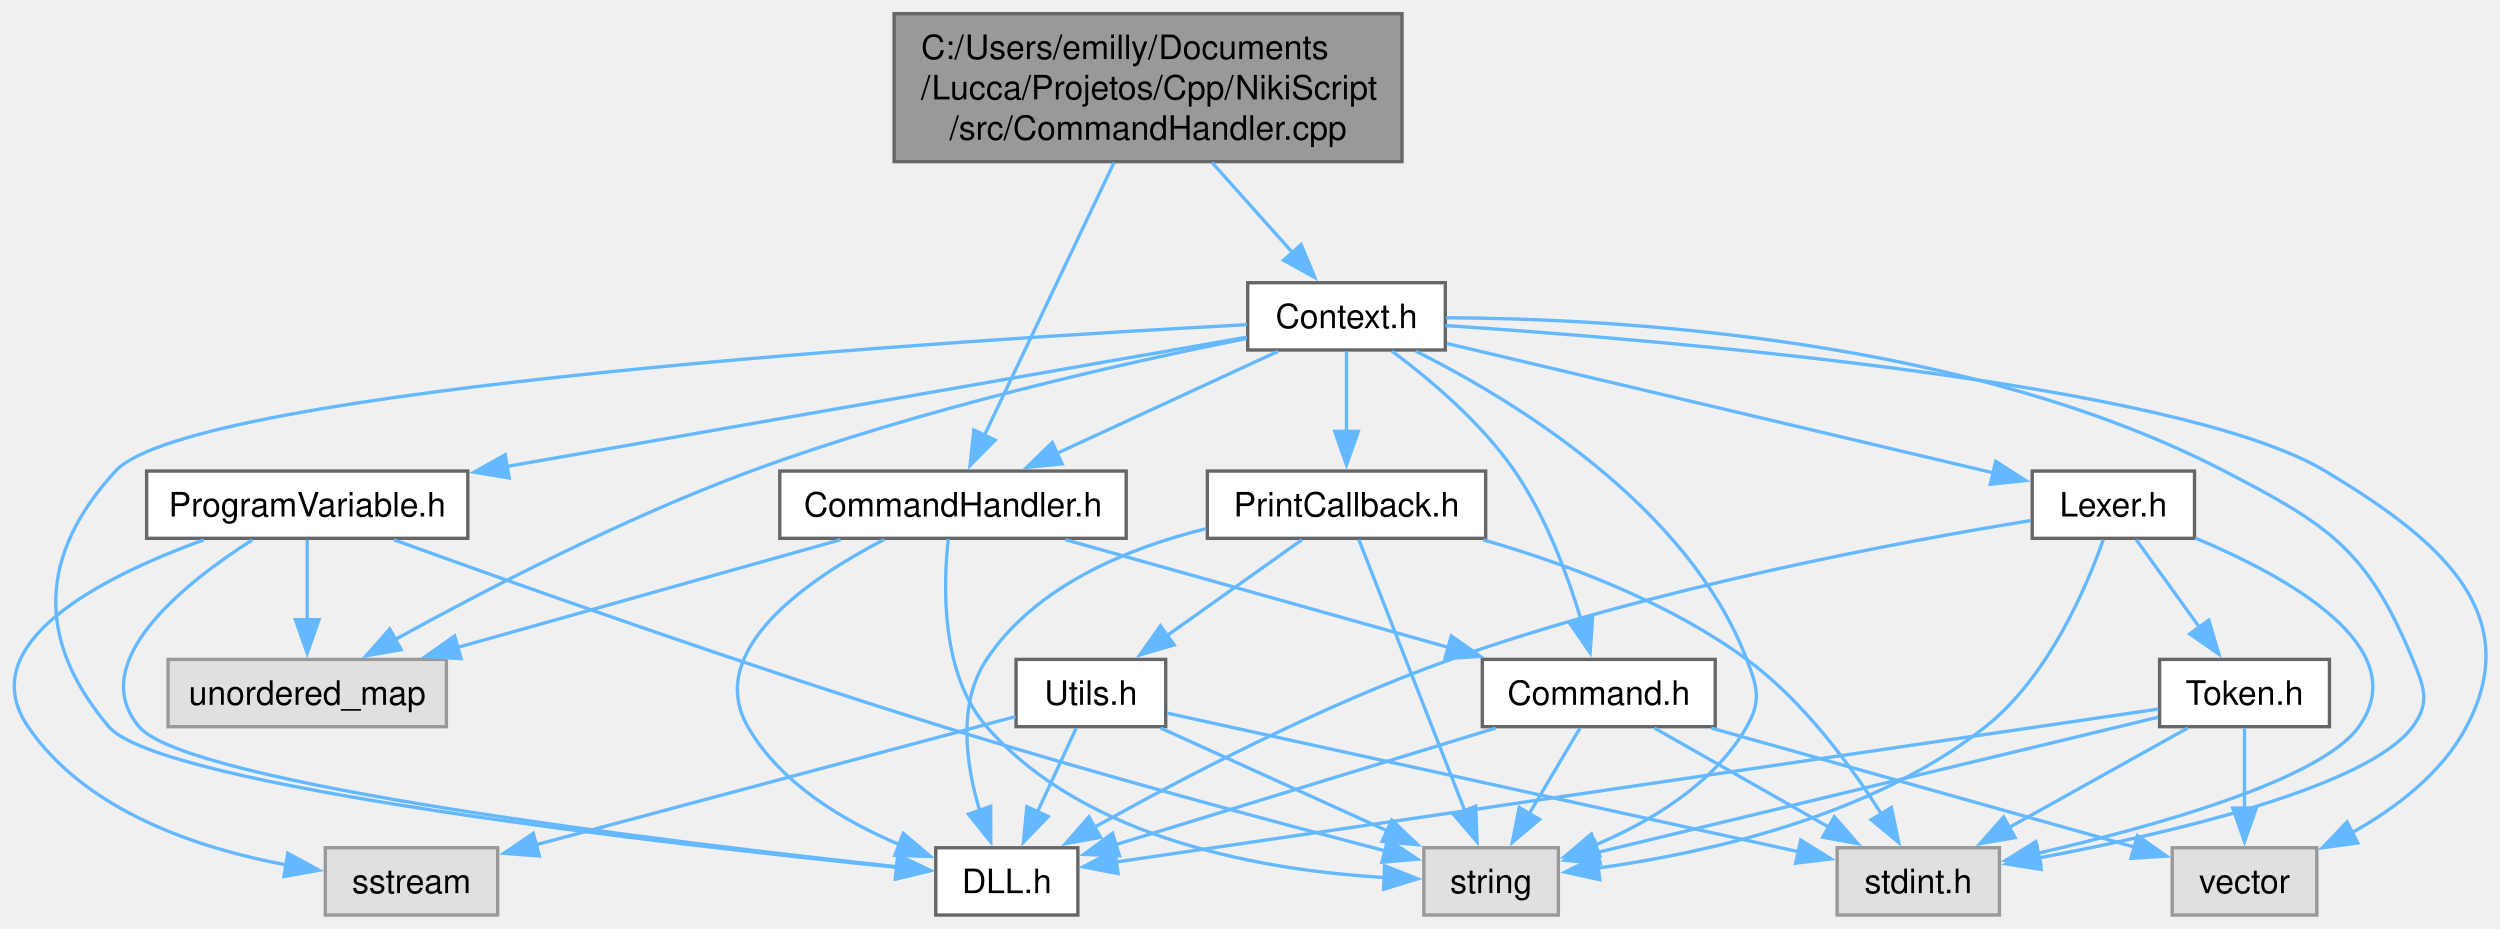
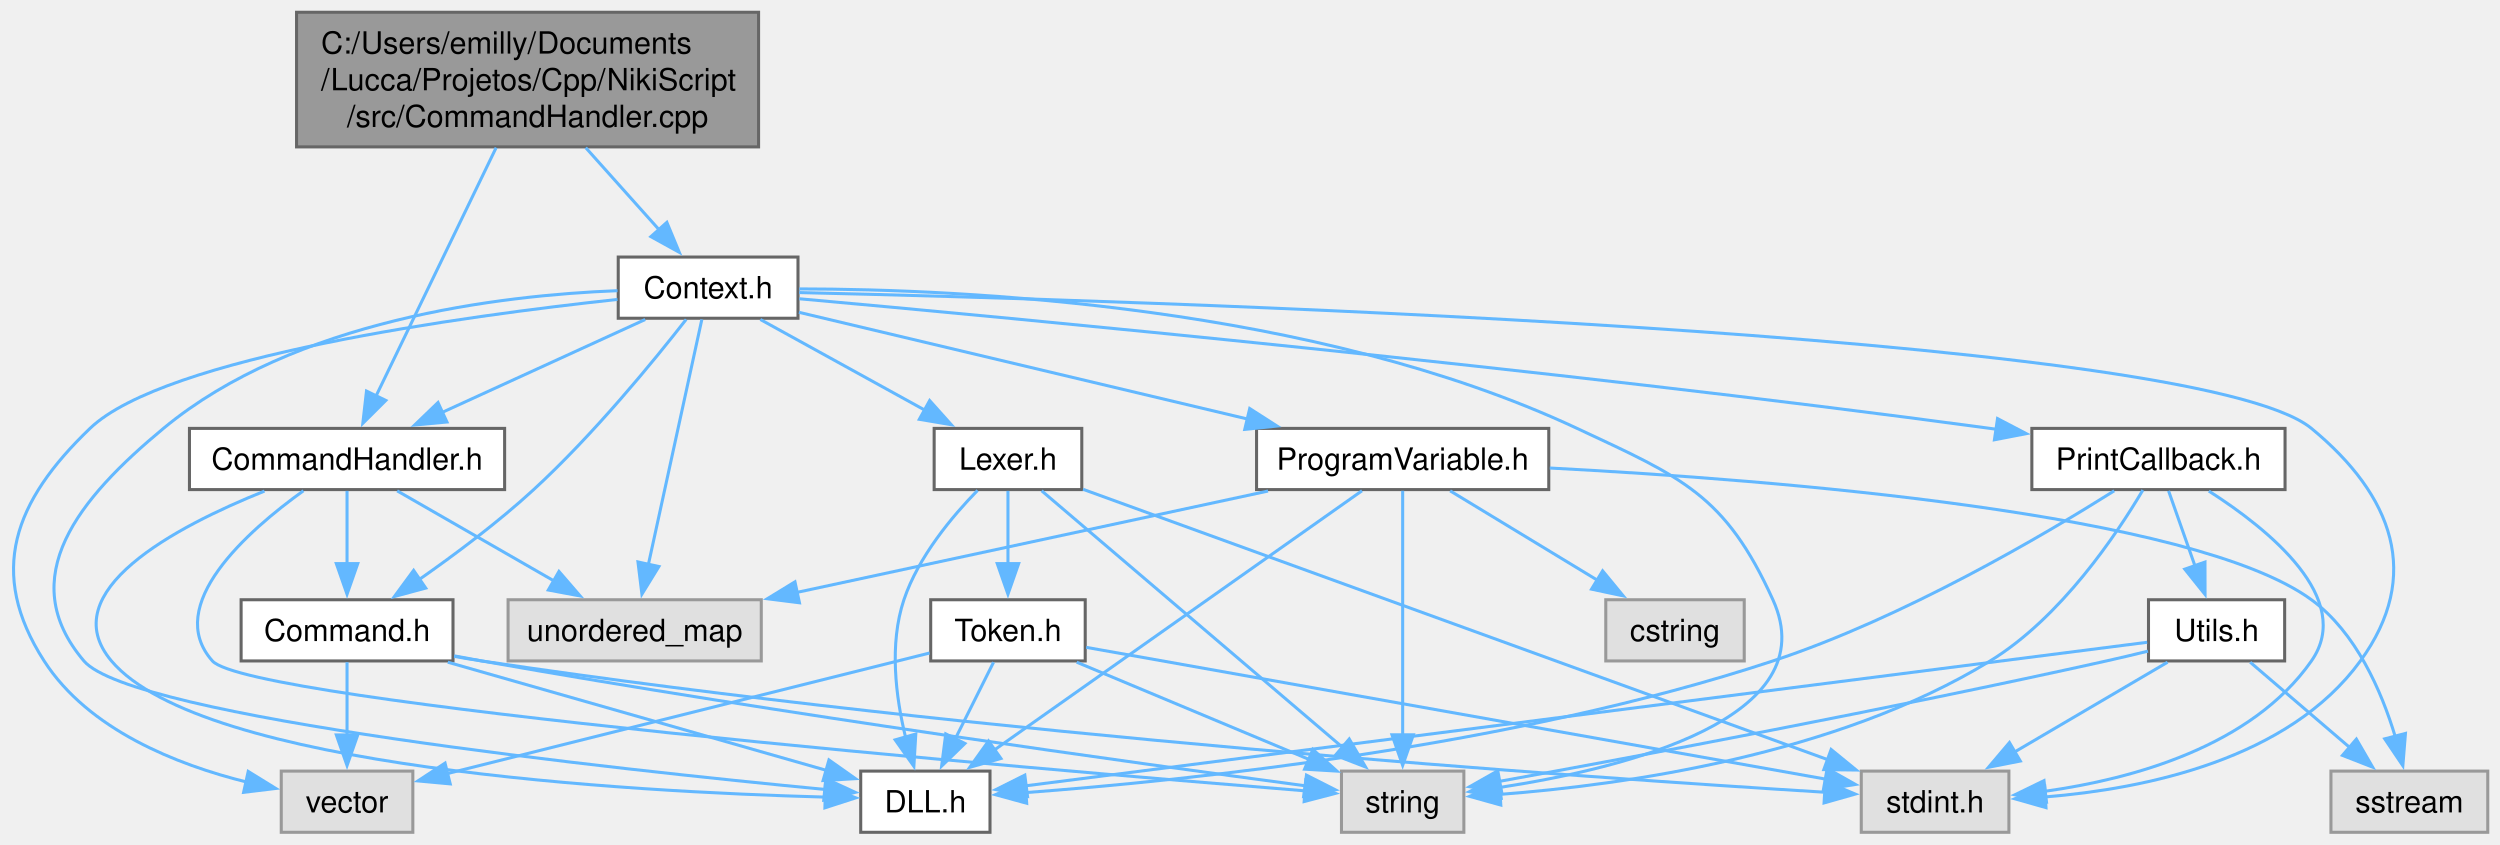
- <svg xmlns="http://www.w3.org/2000/svg" xmlns:xlink="http://www.w3.org/1999/xlink" width="743pt" height="276pt" viewBox="0.00 0.00 743.30 276.00">
+ <svg xmlns="http://www.w3.org/2000/svg" xmlns:xlink="http://www.w3.org/1999/xlink" width="817pt" height="276pt" viewBox="0.00 0.00 817.05 276.00">
  <g id="graph0" class="graph" transform="scale(1 1) rotate(0) translate(4 272)">
    <g id="Node000001" class="node">
      <g id="a_Node000001">
        <a xlink:title=" ">
-           <polygon fill="#999999" stroke="#666666" points="412.84,-268 261.84,-268 261.84,-224 412.84,-224 412.84,-268" />
-           <text text-anchor="start" x="269.84" y="-254.5" font-family="Helvetica,sans-Serif" font-size="10.00">C:/Users/emilly/Documents</text>
-           <text text-anchor="start" x="269.84" y="-242.5" font-family="Helvetica,sans-Serif" font-size="10.00">/Lucca/Projetos/Cpp/NikiScript</text>
-           <text text-anchor="middle" x="337.34" y="-230.5" font-family="Helvetica,sans-Serif" font-size="10.00">/src/CommandHandler.cpp</text>
+           <polygon fill="#999999" stroke="#666666" points="243.92,-268 92.92,-268 92.92,-224 243.92,-224 243.92,-268" />
+           <text text-anchor="start" x="100.92" y="-254.5" font-family="Helvetica,sans-Serif" font-size="10.00">C:/Users/emilly/Documents</text>
+           <text text-anchor="start" x="100.92" y="-242.5" font-family="Helvetica,sans-Serif" font-size="10.00">/Lucca/Projetos/Cpp/NikiScript</text>
+           <text text-anchor="middle" x="168.42" y="-230.5" font-family="Helvetica,sans-Serif" font-size="10.00">/src/CommandHandler.cpp</text>
        </a>
      </g>
    </g>
    <g id="Node000002" class="node">
      <g id="a_Node000002">
        <a xlink:href="_command_handler_8h.html" target="_top" xlink:title=" ">
-           <polygon fill="white" stroke="#666666" points="330.84,-132 227.84,-132 227.84,-112 330.84,-112 330.84,-132" />
-           <text text-anchor="middle" x="279.34" y="-118.5" font-family="Helvetica,sans-Serif" font-size="10.00">CommandHandler.h</text>
+           <polygon fill="white" stroke="#666666" points="160.92,-132 57.92,-132 57.92,-112 160.92,-112 160.92,-132" />
+           <text text-anchor="middle" x="109.42" y="-118.5" font-family="Helvetica,sans-Serif" font-size="10.00">CommandHandler.h</text>
        </a>
      </g>
    </g>
    <g id="edge1_Node000001_Node000002" class="edge">
      <g id="a_edge1_Node000001_Node000002">
        <a xlink:title=" ">
-           <path fill="none" stroke="#63b8ff" d="M327.24,-223.75C316.35,-200.84 299.17,-164.69 288.61,-142.49" />
-           <polygon fill="#63b8ff" stroke="#63b8ff" points="291.87,-141.2 284.42,-133.67 285.55,-144.2 291.87,-141.2" />
+           <path fill="none" stroke="#63b8ff" d="M158.15,-223.75C147.07,-200.84 129.59,-164.69 118.85,-142.49" />
+           <polygon fill="#63b8ff" stroke="#63b8ff" points="122.09,-141.14 114.58,-133.66 115.78,-144.19 122.09,-141.14" />
        </a>
      </g>
    </g>
    <g id="Node000009" class="node">
      <g id="a_Node000009">
        <a xlink:href="_context_8h.html" target="_top" xlink:title=" ">
-           <polygon fill="white" stroke="#666666" points="425.72,-188 366.97,-188 366.97,-168 425.72,-168 425.72,-188" />
-           <text text-anchor="middle" x="396.34" y="-174.5" font-family="Helvetica,sans-Serif" font-size="10.00">Context.h</text>
+           <polygon fill="white" stroke="#666666" points="256.8,-188 198.05,-188 198.05,-168 256.8,-168 256.8,-188" />
+           <text text-anchor="middle" x="227.42" y="-174.5" font-family="Helvetica,sans-Serif" font-size="10.00">Context.h</text>
        </a>
      </g>
    </g>
    <g id="edge10_Node000001_Node000009" class="edge">
      <g id="a_edge10_Node000001_Node000009">
        <a xlink:title=" ">
-           <path fill="none" stroke="#63b8ff" d="M356.34,-223.75C364.07,-215.1 372.91,-205.21 380.32,-196.93" />
-           <polygon fill="#63b8ff" stroke="#63b8ff" points="382.86,-199.34 386.92,-189.55 377.64,-194.67 382.86,-199.34" />
+           <path fill="none" stroke="#63b8ff" d="M187.42,-223.75C195.15,-215.1 203.99,-205.21 211.4,-196.93" />
+           <polygon fill="#63b8ff" stroke="#63b8ff" points="213.94,-199.34 218,-189.55 208.72,-194.67 213.94,-199.34" />
        </a>
      </g>
    </g>
    <g id="Node000003" class="node">
      <g id="a_Node000003">
        <a xlink:title=" ">
-           <polygon fill="#e0e0e0" stroke="#999999" points="128.72,-76 45.97,-76 45.97,-56 128.72,-56 128.72,-76" />
-           <text text-anchor="middle" x="87.34" y="-62.5" font-family="Helvetica,sans-Serif" font-size="10.00">unordered_map</text>
+           <polygon fill="#e0e0e0" stroke="#999999" points="244.8,-76 162.05,-76 162.05,-56 244.8,-56 244.8,-76" />
+           <text text-anchor="middle" x="203.42" y="-62.5" font-family="Helvetica,sans-Serif" font-size="10.00">unordered_map</text>
        </a>
      </g>
    </g>
    <g id="edge2_Node000002_Node000003" class="edge">
      <g id="a_edge2_Node000002_Node000003">
        <a xlink:title=" ">
-           <path fill="none" stroke="#63b8ff" d="M245.9,-111.59C214.3,-102.71 166.67,-89.31 131.86,-79.52" />
-           <polygon fill="#63b8ff" stroke="#63b8ff" points="133.08,-76.23 122.51,-76.89 131.18,-82.97 133.08,-76.23" />
+           <path fill="none" stroke="#63b8ff" d="M125.8,-111.59C140,-103.44 160.81,-91.48 177.31,-82" />
+           <polygon fill="#63b8ff" stroke="#63b8ff" points="178.68,-85.25 185.61,-77.23 175.2,-79.18 178.68,-85.25" />
        </a>
      </g>
    </g>
    <g id="Node000004" class="node">
      <g id="a_Node000004">
        <a xlink:title=" ">
-           <polygon fill="#e0e0e0" stroke="#999999" points="459.34,-20 419.34,-20 419.34,0 459.34,0 459.34,-20" />
-           <text text-anchor="middle" x="439.34" y="-6.5" font-family="Helvetica,sans-Serif" font-size="10.00">string</text>
+           <polygon fill="#e0e0e0" stroke="#999999" points="474.42,-20 434.42,-20 434.42,0 474.42,0 474.42,-20" />
+           <text text-anchor="middle" x="454.42" y="-6.5" font-family="Helvetica,sans-Serif" font-size="10.00">string</text>
        </a>
      </g>
    </g>
    <g id="edge3_Node000002_Node000004" class="edge">
      <g id="a_edge3_Node000002_Node000004">
        <a xlink:title=" ">
-           <path fill="none" stroke="#63b8ff" d="M277.95,-111.78C276.4,-97.92 275.7,-71.68 289.34,-56 318.96,-21.96 373.2,-13.14 407.71,-11.15" />
-           <polygon fill="#63b8ff" stroke="#63b8ff" points="407.65,-14.66 417.5,-10.76 407.37,-7.66 407.65,-14.66" />
+           <path fill="none" stroke="#63b8ff" d="M95.17,-111.62C76.86,-98.46 49.29,-74.11 65.42,-56 77.3,-42.67 331.68,-20.91 422.53,-13.54" />
+           <polygon fill="#63b8ff" stroke="#63b8ff" points="422.79,-17.03 432.47,-12.73 422.22,-10.05 422.79,-17.03" />
        </a>
      </g>
    </g>
    <g id="Node000005" class="node">
      <g id="a_Node000005">
        <a xlink:href="_command_8h.html" target="_top" xlink:title=" ">
-           <polygon fill="white" stroke="#666666" points="505.97,-76 436.72,-76 436.72,-56 505.97,-56 505.97,-76" />
-           <text text-anchor="middle" x="471.34" y="-62.5" font-family="Helvetica,sans-Serif" font-size="10.00">Command.h</text>
+           <polygon fill="white" stroke="#666666" points="144.05,-76 74.8,-76 74.8,-56 144.05,-56 144.05,-76" />
+           <text text-anchor="middle" x="109.42" y="-62.5" font-family="Helvetica,sans-Serif" font-size="10.00">Command.h</text>
        </a>
      </g>
    </g>
    <g id="edge4_Node000002_Node000005" class="edge">
      <g id="a_edge4_Node000002_Node000005">
        <a xlink:title=" ">
-           <path fill="none" stroke="#63b8ff" d="M312.79,-111.59C344.39,-102.71 392.02,-89.31 426.83,-79.52" />
-           <polygon fill="#63b8ff" stroke="#63b8ff" points="427.5,-82.97 436.18,-76.89 425.61,-76.23 427.5,-82.97" />
+           <path fill="none" stroke="#63b8ff" d="M109.42,-111.59C109.42,-105.01 109.42,-95.96 109.42,-87.73" />
+           <polygon fill="#63b8ff" stroke="#63b8ff" points="112.92,-87.81 109.42,-77.81 105.92,-87.81 112.92,-87.81" />
        </a>
      </g>
    </g>
    <g id="Node000008" class="node">
      <g id="a_Node000008">
        <a xlink:href="_d_l_l_8h.html" target="_top" xlink:title=" ">
-           <polygon fill="white" stroke="#666666" points="316.47,-20 274.22,-20 274.22,0 316.47,0 316.47,-20" />
-           <text text-anchor="middle" x="295.34" y="-6.5" font-family="Helvetica,sans-Serif" font-size="10.00">DLL.h</text>
+           <polygon fill="white" stroke="#666666" points="319.55,-20 277.3,-20 277.3,0 319.55,0 319.55,-20" />
+           <text text-anchor="middle" x="298.42" y="-6.5" font-family="Helvetica,sans-Serif" font-size="10.00">DLL.h</text>
        </a>
      </g>
    </g>
    <g id="edge9_Node000002_Node000008" class="edge">
      <g id="a_edge9_Node000002_Node000008">
        <a xlink:title=" ">
-           <path fill="none" stroke="#63b8ff" d="M258.88,-111.65C236.45,-99.99 205.25,-78.82 218.34,-56 228.08,-39.03 246.96,-27.86 263.58,-20.88" />
-           <polygon fill="#63b8ff" stroke="#63b8ff" points="264.55,-24.26 272.65,-17.43 262.06,-17.72 264.55,-24.26" />
+           <path fill="none" stroke="#63b8ff" d="M82.44,-111.51C53.25,-99.8 13.29,-78.65 32.42,-56 61.96,-21.05 201.39,-13.24 265.74,-11.5" />
+           <polygon fill="#63b8ff" stroke="#63b8ff" points="265.76,-15 275.68,-11.26 265.6,-8 265.76,-15" />
        </a>
      </g>
    </g>
    <g id="edge6_Node000005_Node000004" class="edge">
      <g id="a_edge6_Node000005_Node000004">
        <a xlink:title=" ">
-           <path fill="none" stroke="#63b8ff" d="M465.77,-55.59C461.59,-48.55 455.74,-38.67 450.6,-30" />
-           <polygon fill="#63b8ff" stroke="#63b8ff" points="453.73,-28.42 445.63,-21.6 447.71,-31.99 453.73,-28.42" />
+           <path fill="none" stroke="#63b8ff" d="M144.46,-57.66C147.49,-57.08 150.51,-56.52 153.42,-56 251.14,-38.72 367.47,-22.57 422.52,-15.2" />
+           <polygon fill="#63b8ff" stroke="#63b8ff" points="422.98,-18.67 432.43,-13.88 422.05,-11.73 422.98,-18.67" />
        </a>
      </g>
    </g>
    <g id="Node000006" class="node">
      <g id="a_Node000006">
        <a xlink:title=" ">
-           <polygon fill="#e0e0e0" stroke="#999999" points="684.84,-20 641.84,-20 641.84,0 684.84,0 684.84,-20" />
-           <text text-anchor="middle" x="663.34" y="-6.5" font-family="Helvetica,sans-Serif" font-size="10.00">vector</text>
+           <polygon fill="#e0e0e0" stroke="#999999" points="130.92,-20 87.92,-20 87.92,0 130.92,0 130.92,-20" />
+           <text text-anchor="middle" x="109.42" y="-6.5" font-family="Helvetica,sans-Serif" font-size="10.00">vector</text>
        </a>
      </g>
    </g>
    <g id="edge5_Node000005_Node000006" class="edge">
      <g id="a_edge5_Node000005_Node000006">
        <a xlink:title=" ">
-           <path fill="none" stroke="#63b8ff" d="M504.79,-55.59C540.12,-45.66 595.47,-30.09 630.55,-20.22" />
-           <polygon fill="#63b8ff" stroke="#63b8ff" points="631.48,-23.6 640.15,-17.52 629.58,-16.86 631.48,-23.6" />
+           <path fill="none" stroke="#63b8ff" d="M109.42,-55.59C109.42,-49.01 109.42,-39.96 109.42,-31.73" />
+           <polygon fill="#63b8ff" stroke="#63b8ff" points="112.92,-31.81 109.42,-21.81 105.92,-31.81 112.92,-31.81" />
        </a>
      </g>
    </g>
    <g id="Node000007" class="node">
      <g id="a_Node000007">
        <a xlink:title=" ">
-           <polygon fill="#e0e0e0" stroke="#999999" points="590.47,-20 542.22,-20 542.22,0 590.47,0 590.47,-20" />
-           <text text-anchor="middle" x="566.34" y="-6.5" font-family="Helvetica,sans-Serif" font-size="10.00">stdint.h</text>
+           <polygon fill="#e0e0e0" stroke="#999999" points="652.55,-20 604.3,-20 604.3,0 652.55,0 652.55,-20" />
+           <text text-anchor="middle" x="628.42" y="-6.5" font-family="Helvetica,sans-Serif" font-size="10.00">stdint.h</text>
        </a>
      </g>
    </g>
    <g id="edge7_Node000005_Node000007" class="edge">
      <g id="a_edge7_Node000005_Node000007">
        <a xlink:title=" ">
-           <path fill="none" stroke="#63b8ff" d="M487.89,-55.59C502.24,-47.44 523.27,-35.48 539.95,-26" />
-           <polygon fill="#63b8ff" stroke="#63b8ff" points="541.39,-29.21 548.35,-21.23 537.93,-23.13 541.39,-29.21" />
+           <path fill="none" stroke="#63b8ff" d="M144.43,-57.49C147.46,-56.94 150.49,-56.44 153.42,-56 316.49,-31.67 513.12,-17.97 592.55,-13.08" />
+           <polygon fill="#63b8ff" stroke="#63b8ff" points="592.56,-16.59 602.33,-12.49 592.14,-9.6 592.56,-16.59" />
        </a>
      </g>
    </g>
    <g id="edge8_Node000005_Node000008" class="edge">
      <g id="a_edge8_Node000005_Node000008">
        <a xlink:title=" ">
-           <path fill="none" stroke="#63b8ff" d="M440.69,-55.59C408.97,-45.86 359.65,-30.73 327.42,-20.84" />
-           <polygon fill="#63b8ff" stroke="#63b8ff" points="328.83,-17.61 318.24,-18.02 326.77,-24.3 328.83,-17.61" />
+           <path fill="none" stroke="#63b8ff" d="M142.35,-55.59C177.12,-45.66 231.61,-30.09 266.14,-20.22" />
+           <polygon fill="#63b8ff" stroke="#63b8ff" points="266.92,-23.64 275.58,-17.53 265,-16.91 266.92,-23.64" />
        </a>
      </g>
    </g>
    <g id="edge16_Node000009_Node000002" class="edge">
      <g id="a_edge16_Node000009_Node000002">
        <a xlink:title=" ">
-           <path fill="none" stroke="#63b8ff" d="M375.96,-167.59C357.79,-159.21 330.92,-146.8 310.12,-137.21" />
-           <polygon fill="#63b8ff" stroke="#63b8ff" points="311.8,-134.13 301.26,-133.11 308.87,-140.48 311.8,-134.13" />
+           <path fill="none" stroke="#63b8ff" d="M206.87,-167.59C188.54,-159.21 161.44,-146.8 140.47,-137.21" />
+           <polygon fill="#63b8ff" stroke="#63b8ff" points="142.07,-134.09 131.52,-133.11 139.15,-140.45 142.07,-134.09" />
        </a>
      </g>
    </g>
    <g id="edge14_Node000009_Node000003" class="edge">
      <g id="a_edge14_Node000009_Node000003">
        <a xlink:title=" ">
-           <path fill="none" stroke="#63b8ff" d="M366.65,-171.43C331.01,-164.29 269.77,-150.59 219.34,-132 181.22,-117.94 139.5,-96.25 113.38,-81.85" />
-           <polygon fill="#63b8ff" stroke="#63b8ff" points="115.28,-78.9 104.85,-77.09 111.87,-85.02 115.28,-78.9" />
+           <path fill="none" stroke="#63b8ff" d="M225.38,-167.62C221.52,-149.92 213.08,-111.24 207.86,-87.32" />
+           <polygon fill="#63b8ff" stroke="#63b8ff" points="211.34,-86.86 205.79,-77.83 204.5,-88.35 211.34,-86.86" />
        </a>
      </g>
    </g>
    <g id="edge13_Node000009_Node000004" class="edge">
      <g id="a_edge13_Node000009_Node000004">
        <a xlink:title=" ">
-           <path fill="none" stroke="#63b8ff" d="M416.98,-167.63C446.19,-152.99 497.96,-121.57 515.34,-76 518.51,-67.69 519.75,-63.72 515.34,-56 505.63,-38.95 486.63,-27.7 470.07,-20.72" />
-           <polygon fill="#63b8ff" stroke="#63b8ff" points="471.65,-17.58 461.06,-17.26 469.15,-24.11 471.65,-17.58" />
+           <path fill="none" stroke="#63b8ff" d="M257.19,-177.59C310.7,-177.53 425.53,-172.23 511.42,-132 545.65,-115.97 559.81,-110.42 575.42,-76 593,-37.28 527.38,-20.96 485.94,-14.63" />
+           <polygon fill="#63b8ff" stroke="#63b8ff" points="486.62,-11.19 476.23,-13.27 485.65,-18.12 486.62,-11.19" />
        </a>
      </g>
    </g>
    <g id="edge15_Node000009_Node000005" class="edge">
      <g id="a_edge15_Node000009_Node000005">
        <a xlink:title=" ">
-           <path fill="none" stroke="#63b8ff" d="M409.86,-167.67C420.96,-159.4 436.42,-146.43 446.34,-132 455.68,-118.42 462.16,-100.88 466.18,-87.44" />
-           <polygon fill="#63b8ff" stroke="#63b8ff" points="469.52,-88.52 468.79,-77.95 462.77,-86.66 469.52,-88.52" />
+           <path fill="none" stroke="#63b8ff" d="M220.25,-167.61C209.97,-154.44 190.1,-130.08 170.42,-112 158.77,-101.29 144.59,-90.7 132.84,-82.49" />
+           <polygon fill="#63b8ff" stroke="#63b8ff" points="135.13,-79.82 124.9,-77.06 131.18,-85.6 135.13,-79.82" />
        </a>
      </g>
    </g>
    <g id="edge11_Node000009_Node000006" class="edge">
      <g id="a_edge11_Node000009_Node000006">
        <a xlink:title=" ">
-           <path fill="none" stroke="#63b8ff" d="M425.73,-175.26C490.55,-170.97 643.51,-158.3 687.34,-132 720.44,-112.15 747.38,-90.12 729.34,-56 722.03,-42.16 708.34,-31.78 695.32,-24.5" />
-           <polygon fill="#63b8ff" stroke="#63b8ff" points="697,-21.43 686.5,-20 693.82,-27.66 697,-21.43" />
+           <path fill="none" stroke="#63b8ff" d="M197.8,-174.15C147.84,-168.75 49.87,-155.43 25.42,-132 0.57,-108.18 -8.21,-84.95 10.42,-56 24.94,-33.46 53.81,-22.08 76.65,-16.41" />
+           <polygon fill="#63b8ff" stroke="#63b8ff" points="77.12,-19.89 86.13,-14.33 75.62,-13.06 77.12,-19.89" />
        </a>
      </g>
    </g>
    <g id="edge12_Node000009_Node000007" class="edge">
      <g id="a_edge12_Node000009_Node000007">
        <a xlink:title=" ">
-           <path fill="none" stroke="#63b8ff" d="M425.96,-177.58C476.37,-177.37 580.8,-171.66 657.34,-132 688.6,-115.81 699.87,-108.52 713.34,-76 716.75,-67.79 718.63,-63.15 713.34,-56 700.05,-38.02 641.18,-24.3 602.09,-16.96" />
-           <polygon fill="#63b8ff" stroke="#63b8ff" points="602.87,-13.55 592.4,-15.21 601.62,-20.44 602.87,-13.55" />
-         </a>
-       </g>
-     </g>
-     <g id="edge40_Node000009_Node000008" class="edge">
-       <g id="a_edge40_Node000009_Node000008">
-         <a xlink:title=" ">
-           <path fill="none" stroke="#63b8ff" d="M366.75,-175.53C283.69,-171.12 53,-156.71 30.34,-132 7.51,-107.09 6.53,-81.8 28.34,-56 43.38,-38.22 195.03,-21.01 262.86,-14.14" />
-           <polygon fill="#63b8ff" stroke="#63b8ff" points="263.01,-17.64 272.62,-13.16 262.32,-10.67 263.01,-17.64" />
+           <path fill="none" stroke="#63b8ff" d="M257.18,-176.39C362.46,-173.95 713.15,-163.53 751.42,-132 778.07,-110.05 787.73,-83.91 767.42,-56 744.04,-23.85 697.18,-14.2 664.36,-11.55" />
+           <polygon fill="#63b8ff" stroke="#63b8ff" points="664.67,-8.06 654.48,-10.95 664.25,-15.05 664.67,-8.06" />
+         </a>
+       </g>
+     </g>
+     <g id="edge41_Node000009_Node000008" class="edge">
+       <g id="a_edge41_Node000009_Node000008">
+         <a xlink:title=" ">
+           <path fill="none" stroke="#63b8ff" d="M197.81,-177.01C159.4,-175.5 92.26,-167.49 49.42,-132 21.93,-109.22 0.31,-83.21 23.42,-56 39.01,-37.66 196.52,-20.64 265.9,-13.97" />
+           <polygon fill="#63b8ff" stroke="#63b8ff" points="265.88,-17.49 275.51,-13.06 265.22,-10.52 265.88,-17.49" />
        </a>
      </g>
    </g>
    <g id="Node000010" class="node">
      <g id="a_Node000010">
        <a xlink:href="_print_callback_8h.html" target="_top" xlink:title=" ">
-           <polygon fill="white" stroke="#666666" points="437.72,-132 354.97,-132 354.97,-112 437.72,-112 437.72,-132" />
-           <text text-anchor="middle" x="396.34" y="-118.5" font-family="Helvetica,sans-Serif" font-size="10.00">PrintCallback.h</text>
+           <polygon fill="white" stroke="#666666" points="742.8,-132 660.05,-132 660.05,-112 742.8,-112 742.8,-132" />
+           <text text-anchor="middle" x="701.42" y="-118.5" font-family="Helvetica,sans-Serif" font-size="10.00">PrintCallback.h</text>
        </a>
      </g>
    </g>
    <g id="edge17_Node000009_Node000010" class="edge">
      <g id="a_edge17_Node000009_Node000010">
        <a xlink:title=" ">
-           <path fill="none" stroke="#63b8ff" d="M396.34,-167.59C396.34,-161.01 396.34,-151.96 396.34,-143.73" />
-           <polygon fill="#63b8ff" stroke="#63b8ff" points="399.84,-143.81 396.34,-133.81 392.84,-143.81 399.84,-143.81" />
+           <path fill="none" stroke="#63b8ff" d="M257.21,-174.37C325.94,-168.18 500.88,-151.71 646.42,-132 647.1,-131.91 647.78,-131.82 648.46,-131.72" />
+           <polygon fill="#63b8ff" stroke="#63b8ff" points="648.83,-135.2 658.22,-130.29 647.82,-128.28 648.83,-135.2" />
        </a>
      </g>
    </g>
    <g id="Node000013" class="node">
      <g id="a_Node000013">
        <a xlink:href="_program_variable_8h.html" target="_top" xlink:title=" ">
-           <polygon fill="white" stroke="#666666" points="135.09,-132 39.59,-132 39.59,-112 135.09,-112 135.09,-132" />
-           <text text-anchor="middle" x="87.34" y="-118.5" font-family="Helvetica,sans-Serif" font-size="10.00">ProgramVariable.h</text>
+           <polygon fill="white" stroke="#666666" points="502.17,-132 406.67,-132 406.67,-112 502.17,-112 502.17,-132" />
+           <text text-anchor="middle" x="454.42" y="-118.5" font-family="Helvetica,sans-Serif" font-size="10.00">ProgramVariable.h</text>
        </a>
      </g>
    </g>
    <g id="edge26_Node000009_Node000013" class="edge">
      <g id="a_edge26_Node000009_Node000013">
        <a xlink:title=" ">
-           <path fill="none" stroke="#63b8ff" d="M366.72,-171.82C316.17,-162.99 212.35,-144.85 146.49,-133.34" />
-           <polygon fill="#63b8ff" stroke="#63b8ff" points="147.41,-129.94 136.95,-131.67 146.2,-136.84 147.41,-129.94" />
-         </a>
-       </g>
-     </g>
-     <g id="Node000014" class="node">
-       <g id="a_Node000014">
+           <path fill="none" stroke="#63b8ff" d="M257.1,-169.94C294.33,-161.09 358.73,-145.76 403.8,-135.04" />
+           <polygon fill="#63b8ff" stroke="#63b8ff" points="404.43,-138.49 413.35,-132.77 402.81,-131.68 404.43,-138.49" />
+         </a>
+       </g>
+     </g>
+     <g id="Node000015" class="node">
+       <g id="a_Node000015">
        <a xlink:href="_lexer_8h.html" target="_top" xlink:title=" ">
-           <polygon fill="white" stroke="#666666" points="648.47,-132 600.22,-132 600.22,-112 648.47,-112 648.47,-132" />
-           <text text-anchor="middle" x="624.34" y="-118.5" font-family="Helvetica,sans-Serif" font-size="10.00">Lexer.h</text>
-         </a>
-       </g>
-     </g>
-     <g id="edge31_Node000009_Node000014" class="edge">
-       <g id="a_edge31_Node000009_Node000014">
-         <a xlink:title=" ">
-           <path fill="none" stroke="#63b8ff" d="M426.15,-169.94C468.01,-160.03 544.1,-142.01 588.84,-131.41" />
-           <polygon fill="#63b8ff" stroke="#63b8ff" points="589.37,-134.88 598.29,-129.17 587.75,-128.07 589.37,-134.88" />
+           <polygon fill="white" stroke="#666666" points="349.55,-132 301.3,-132 301.3,-112 349.55,-112 349.55,-132" />
+           <text text-anchor="middle" x="325.42" y="-118.5" font-family="Helvetica,sans-Serif" font-size="10.00">Lexer.h</text>
+         </a>
+       </g>
+     </g>
+     <g id="edge32_Node000009_Node000015" class="edge">
+       <g id="a_edge32_Node000009_Node000015">
+         <a xlink:title=" ">
+           <path fill="none" stroke="#63b8ff" d="M244.5,-167.59C259.3,-159.44 280.99,-147.48 298.19,-138" />
+           <polygon fill="#63b8ff" stroke="#63b8ff" points="299.83,-141.1 306.9,-133.21 296.45,-134.97 299.83,-141.1" />
        </a>
      </g>
    </g>
    <g id="edge19_Node000010_Node000004" class="edge">
      <g id="a_edge19_Node000010_Node000004">
        <a xlink:title=" ">
-           <path fill="none" stroke="#63b8ff" d="M400.01,-111.62C406.96,-93.84 422.19,-54.88 431.53,-31" />
-           <polygon fill="#63b8ff" stroke="#63b8ff" points="434.76,-32.35 435.14,-21.76 428.24,-29.8 434.76,-32.35" />
+           <path fill="none" stroke="#63b8ff" d="M696.33,-111.84C687.89,-97.57 669.62,-70.2 646.42,-56 596.02,-25.14 526.28,-15.44 486.21,-12.39" />
+           <polygon fill="#63b8ff" stroke="#63b8ff" points="486.49,-8.9 476.29,-11.74 486.04,-15.89 486.49,-8.9" />
        </a>
      </g>
    </g>
    <g id="edge18_Node000010_Node000007" class="edge">
      <g id="a_edge18_Node000010_Node000007">
        <a xlink:title=" ">
-           <path fill="none" stroke="#63b8ff" d="M437.07,-111.54C461.41,-104.51 492.02,-93.13 515.34,-76 532.11,-63.69 546.25,-44.46 555.35,-30.11" />
-           <polygon fill="#63b8ff" stroke="#63b8ff" points="558.34,-31.94 560.51,-21.58 552.35,-28.32 558.34,-31.94" />
+           <path fill="none" stroke="#63b8ff" d="M717.9,-111.52C737.42,-99.04 765.62,-76.3 751.42,-56 731.9,-28.07 693.09,-17.42 664.26,-13.39" />
+           <polygon fill="#63b8ff" stroke="#63b8ff" points="664.83,-9.93 654.49,-12.25 664.02,-16.88 664.83,-9.93" />
        </a>
      </g>
    </g>
    <g id="edge20_Node000010_Node000008" class="edge">
      <g id="a_edge20_Node000010_Node000008">
        <a xlink:title=" ">
-           <path fill="none" stroke="#63b8ff" d="M354.63,-114.89C331.21,-109.09 303.84,-97.82 289.34,-76 280.61,-62.86 283.15,-44.79 287.29,-31.03" />
-           <polygon fill="#63b8ff" stroke="#63b8ff" points="290.55,-32.31 290.58,-21.72 283.95,-29.98 290.55,-32.31" />
+           <path fill="none" stroke="#63b8ff" d="M686.97,-111.6C664.21,-97.26 618.2,-70.11 575.42,-56 490.01,-27.82 383.73,-16.88 331.1,-12.97" />
+           <polygon fill="#63b8ff" stroke="#63b8ff" points="331.54,-9.49 321.32,-12.29 331.05,-16.48 331.54,-9.49" />
        </a>
      </g>
    </g>
    <g id="Node000011" class="node">
      <g id="a_Node000011">
        <a xlink:href="_utils_8h.html" target="_top" xlink:title=" ">
-           <polygon fill="white" stroke="#666666" points="342.59,-76 298.09,-76 298.09,-56 342.59,-56 342.59,-76" />
-           <text text-anchor="middle" x="320.34" y="-62.5" font-family="Helvetica,sans-Serif" font-size="10.00">Utils.h</text>
+           <polygon fill="white" stroke="#666666" points="742.67,-76 698.17,-76 698.17,-56 742.67,-56 742.67,-76" />
+           <text text-anchor="middle" x="720.42" y="-62.5" font-family="Helvetica,sans-Serif" font-size="10.00">Utils.h</text>
        </a>
      </g>
    </g>
    <g id="edge21_Node000010_Node000011" class="edge">
      <g id="a_edge21_Node000010_Node000011">
        <a xlink:title=" ">
-           <path fill="none" stroke="#63b8ff" d="M383.11,-111.59C372.06,-103.74 356.06,-92.38 342.99,-83.09" />
-           <polygon fill="#63b8ff" stroke="#63b8ff" points="345.1,-80.3 334.92,-77.36 341.04,-86 345.1,-80.3" />
+           <path fill="none" stroke="#63b8ff" d="M704.73,-111.59C707.1,-104.86 710.39,-95.53 713.33,-87.15" />
+           <polygon fill="#63b8ff" stroke="#63b8ff" points="716.63,-88.32 716.65,-77.73 710.03,-86 716.63,-88.32" />
        </a>
      </g>
    </g>
    <g id="edge23_Node000011_Node000004" class="edge">
      <g id="a_edge23_Node000011_Node000004">
        <a xlink:title=" ">
-           <path fill="none" stroke="#63b8ff" d="M341.07,-55.59C359.67,-47.15 387.22,-34.65 408.43,-25.03" />
-           <polygon fill="#63b8ff" stroke="#63b8ff" points="409.82,-28.24 417.48,-20.92 406.92,-21.87 409.82,-28.24" />
+           <path fill="none" stroke="#63b8ff" d="M698,-59.2C693.51,-58.1 688.83,-56.98 684.42,-56 613.85,-40.28 530.43,-24.7 486,-16.64" />
+           <polygon fill="#63b8ff" stroke="#63b8ff" points="486.76,-13.22 476.29,-14.89 485.51,-20.11 486.76,-13.22" />
        </a>
      </g>
    </g>
    <g id="edge22_Node000011_Node000007" class="edge">
      <g id="a_edge22_Node000011_Node000007">
        <a xlink:title=" ">
-           <path fill="none" stroke="#63b8ff" d="M343.05,-60.02C385.97,-50.59 479.33,-30.1 530.69,-18.83" />
-           <polygon fill="#63b8ff" stroke="#63b8ff" points="531.39,-22.26 540.41,-16.69 529.89,-15.42 531.39,-22.26" />
+           <path fill="none" stroke="#63b8ff" d="M704.4,-55.59C690.63,-47.51 670.52,-35.71 654.45,-26.27" />
+           <polygon fill="#63b8ff" stroke="#63b8ff" points="656.28,-23.29 645.88,-21.25 652.73,-29.33 656.28,-23.29" />
        </a>
      </g>
    </g>
    <g id="edge25_Node000011_Node000008" class="edge">
      <g id="a_edge25_Node000011_Node000008">
        <a xlink:title=" ">
-           <path fill="none" stroke="#63b8ff" d="M315.99,-55.59C312.8,-48.7 308.35,-39.1 304.41,-30.57" />
-           <polygon fill="#63b8ff" stroke="#63b8ff" points="307.66,-29.28 300.28,-21.67 301.31,-32.22 307.66,-29.28" />
+           <path fill="none" stroke="#63b8ff" d="M697.74,-62.1C627.56,-53.12 413.82,-25.77 331.36,-15.21" />
+           <polygon fill="#63b8ff" stroke="#63b8ff" points="331.82,-11.74 321.46,-13.95 330.93,-18.69 331.82,-11.74" />
        </a>
      </g>
    </g>
    <g id="Node000012" class="node">
      <g id="a_Node000012">
        <a xlink:title=" ">
-           <polygon fill="#e0e0e0" stroke="#999999" points="143.97,-20 92.72,-20 92.72,0 143.97,0 143.97,-20" />
-           <text text-anchor="middle" x="118.34" y="-6.5" font-family="Helvetica,sans-Serif" font-size="10.00">sstream</text>
+           <polygon fill="#e0e0e0" stroke="#999999" points="809.05,-20 757.8,-20 757.8,0 809.05,0 809.05,-20" />
+           <text text-anchor="middle" x="783.42" y="-6.5" font-family="Helvetica,sans-Serif" font-size="10.00">sstream</text>
        </a>
      </g>
    </g>
    <g id="edge24_Node000011_Node000012" class="edge">
      <g id="a_edge24_Node000011_Node000012">
        <a xlink:title=" ">
-           <path fill="none" stroke="#63b8ff" d="M297.95,-59.01C263.5,-49.8 197.09,-32.05 155.39,-20.9" />
-           <polygon fill="#63b8ff" stroke="#63b8ff" points="156.36,-17.54 145.79,-18.34 154.55,-24.3 156.36,-17.54" />
-         </a>
-       </g>
-     </g>
-     <g id="edge29_Node000013_Node000003" class="edge">
-       <g id="a_edge29_Node000013_Node000003">
-         <a xlink:title=" ">
-           <path fill="none" stroke="#63b8ff" d="M87.34,-111.59C87.34,-105.01 87.34,-95.96 87.34,-87.73" />
-           <polygon fill="#63b8ff" stroke="#63b8ff" points="90.84,-87.81 87.34,-77.81 83.84,-87.81 90.84,-87.81" />
+           <path fill="none" stroke="#63b8ff" d="M731.4,-55.59C740.34,-47.93 753.2,-36.91 763.89,-27.75" />
+           <polygon fill="#63b8ff" stroke="#63b8ff" points="766.11,-30.45 771.43,-21.28 761.56,-25.13 766.11,-30.45" />
+         </a>
+       </g>
+     </g>
+     <g id="edge30_Node000013_Node000003" class="edge">
+       <g id="a_edge30_Node000013_Node000003">
+         <a xlink:title=" ">
+           <path fill="none" stroke="#63b8ff" d="M410.42,-111.53C367.51,-102.3 302.23,-88.26 256.48,-78.41" />
+           <polygon fill="#63b8ff" stroke="#63b8ff" points="257.28,-75.01 246.77,-76.33 255.81,-81.85 257.28,-75.01" />
        </a>
      </g>
    </g>
    <g id="edge27_Node000013_Node000004" class="edge">
      <g id="a_edge27_Node000013_Node000004">
        <a xlink:title=" ">
-           <path fill="none" stroke="#63b8ff" d="M113.16,-111.55C149.4,-98.42 217.51,-74.22 276.34,-56 321.87,-41.9 375.22,-27.59 408.15,-19" />
-           <polygon fill="#63b8ff" stroke="#63b8ff" points="408.63,-22.49 417.43,-16.59 406.87,-15.71 408.63,-22.49" />
-         </a>
-       </g>
-     </g>
-     <g id="edge30_Node000013_Node000008" class="edge">
-       <g id="a_edge30_Node000013_Node000008">
-         <a xlink:title=" ">
-           <path fill="none" stroke="#63b8ff" d="M71.02,-111.54C50.9,-98.71 21.22,-75.18 37.34,-56 51.74,-38.88 196.41,-21.49 262.6,-14.36" />
-           <polygon fill="#63b8ff" stroke="#63b8ff" points="262.91,-17.85 272.49,-13.31 262.18,-10.89 262.91,-17.85" />
-         </a>
-       </g>
-     </g>
-     <g id="edge28_Node000013_Node000012" class="edge">
-       <g id="a_edge28_Node000013_Node000012">
-         <a xlink:title=" ">
-           <path fill="none" stroke="#63b8ff" d="M56.62,-111.56C26.51,-100.63 -12.59,-80.89 4.34,-56 21.44,-30.87 54.96,-19.77 81.24,-14.87" />
-           <polygon fill="#63b8ff" stroke="#63b8ff" points="81.55,-18.37 90.87,-13.32 80.44,-11.46 81.55,-18.37" />
-         </a>
-       </g>
-     </g>
-     <g id="edge33_Node000014_Node000004" class="edge">
-       <g id="a_edge33_Node000014_Node000004">
-         <a xlink:title=" ">
-           <path fill="none" stroke="#63b8ff" d="M621.33,-111.55C616.34,-97.39 605,-70.76 586.34,-56 552.66,-29.35 503.23,-18.42 471.16,-13.98" />
-           <polygon fill="#63b8ff" stroke="#63b8ff" points="471.65,-10.51 461.3,-12.76 470.79,-17.46 471.65,-10.51" />
-         </a>
-       </g>
-     </g>
-     <g id="edge32_Node000014_Node000007" class="edge">
-       <g id="a_edge32_Node000014_Node000007">
-         <a xlink:title=" ">
-           <path fill="none" stroke="#63b8ff" d="M648.72,-112.07C675.97,-100.69 714.2,-79.62 697.34,-56 686.05,-40.17 636.75,-26.39 601.96,-18.38" />
-           <polygon fill="#63b8ff" stroke="#63b8ff" points="602.8,-14.98 592.28,-16.22 601.28,-21.81 602.8,-14.98" />
-         </a>
-       </g>
-     </g>
-     <g id="edge39_Node000014_Node000008" class="edge">
-       <g id="a_edge39_Node000014_Node000008">
-         <a xlink:title=" ">
-           <path fill="none" stroke="#63b8ff" d="M599.87,-117.3C562.11,-111.17 487.68,-97.42 427.34,-76 389.05,-62.41 347.38,-40.61 321.31,-26.05" />
-           <polygon fill="#63b8ff" stroke="#63b8ff" points="323.22,-23.11 312.79,-21.23 319.77,-29.2 323.22,-23.11" />
-         </a>
-       </g>
-     </g>
-     <g id="Node000015" class="node">
-       <g id="a_Node000015">
+           <path fill="none" stroke="#63b8ff" d="M454.42,-111.62C454.42,-94.01 454.42,-55.59 454.42,-31.65" />
+           <polygon fill="#63b8ff" stroke="#63b8ff" points="457.92,-31.87 454.42,-21.87 450.92,-31.87 457.92,-31.87" />
+         </a>
+       </g>
+     </g>
+     <g id="edge31_Node000013_Node000008" class="edge">
+       <g id="a_edge31_Node000013_Node000008">
+         <a xlink:title=" ">
+           <path fill="none" stroke="#63b8ff" d="M441.12,-111.62C414.41,-92.79 353.99,-50.18 320.99,-26.91" />
+           <polygon fill="#63b8ff" stroke="#63b8ff" points="323.12,-24.13 312.93,-21.23 319.08,-29.85 323.12,-24.13" />
+         </a>
+       </g>
+     </g>
+     <g id="edge29_Node000013_Node000012" class="edge">
+       <g id="a_edge29_Node000013_Node000012">
+         <a xlink:title=" ">
+           <path fill="none" stroke="#63b8ff" d="M502.5,-119.05C576.22,-115.19 712.71,-104.34 751.42,-76 766.02,-65.32 774.31,-46.14 778.78,-31.37" />
+           <polygon fill="#63b8ff" stroke="#63b8ff" points="782.15,-32.31 781.3,-21.75 775.38,-30.54 782.15,-32.31" />
+         </a>
+       </g>
+     </g>
+     <g id="Node000014" class="node">
+       <g id="a_Node000014">
+         <a xlink:title=" ">
+           <polygon fill="#e0e0e0" stroke="#999999" points="566.05,-76 520.8,-76 520.8,-56 566.05,-56 566.05,-76" />
+           <text text-anchor="middle" x="543.42" y="-62.5" font-family="Helvetica,sans-Serif" font-size="10.00">cstring</text>
+         </a>
+       </g>
+     </g>
+     <g id="edge28_Node000013_Node000014" class="edge">
+       <g id="a_edge28_Node000013_Node000014">
+         <a xlink:title=" ">
+           <path fill="none" stroke="#63b8ff" d="M469.93,-111.59C483.25,-103.51 502.7,-91.71 518.25,-82.27" />
+           <polygon fill="#63b8ff" stroke="#63b8ff" points="519.77,-85.44 526.51,-77.26 516.14,-79.46 519.77,-85.44" />
+         </a>
+       </g>
+     </g>
+     <g id="edge34_Node000015_Node000004" class="edge">
+       <g id="a_edge34_Node000015_Node000004">
+         <a xlink:title=" ">
+           <path fill="none" stroke="#63b8ff" d="M336.42,-111.62C358.22,-93.03 407.19,-51.28 434.7,-27.82" />
+           <polygon fill="#63b8ff" stroke="#63b8ff" points="436.96,-30.49 442.3,-21.34 432.42,-25.16 436.96,-30.49" />
+         </a>
+       </g>
+     </g>
+     <g id="edge33_Node000015_Node000007" class="edge">
+       <g id="a_edge33_Node000015_Node000007">
+         <a xlink:title=" ">
+           <path fill="none" stroke="#63b8ff" d="M349.96,-112.09C403.55,-92.64 531.18,-46.3 593.28,-23.76" />
+           <polygon fill="#63b8ff" stroke="#63b8ff" points="594.45,-27.06 602.66,-20.35 592.06,-20.48 594.45,-27.06" />
+         </a>
+       </g>
+     </g>
+     <g id="edge40_Node000015_Node000008" class="edge">
+       <g id="a_edge40_Node000015_Node000008">
+         <a xlink:title=" ">
+           <path fill="none" stroke="#63b8ff" d="M315.49,-111.74C307.26,-103.33 296.16,-90.11 291.42,-76 286.56,-61.48 288.76,-44.22 291.94,-31.13" />
+           <polygon fill="#63b8ff" stroke="#63b8ff" points="295.3,-32.12 294.67,-21.55 288.56,-30.21 295.3,-32.12" />
+         </a>
+       </g>
+     </g>
+     <g id="Node000016" class="node">
+       <g id="a_Node000016">
        <a xlink:href="_token_8h.html" target="_top" xlink:title=" ">
-           <polygon fill="white" stroke="#666666" points="688.59,-76 638.09,-76 638.09,-56 688.59,-56 688.59,-76" />
-           <text text-anchor="middle" x="663.34" y="-62.5" font-family="Helvetica,sans-Serif" font-size="10.00">Token.h</text>
-         </a>
-       </g>
-     </g>
-     <g id="edge34_Node000014_Node000015" class="edge">
-       <g id="a_edge34_Node000014_Node000015">
-         <a xlink:title=" ">
-           <path fill="none" stroke="#63b8ff" d="M631.14,-111.59C636.34,-104.39 643.68,-94.23 650.03,-85.43" />
-           <polygon fill="#63b8ff" stroke="#63b8ff" points="652.72,-87.68 655.74,-77.53 647.05,-83.58 652.72,-87.68" />
-         </a>
-       </g>
-     </g>
-     <g id="edge36_Node000015_Node000004" class="edge">
-       <g id="a_edge36_Node000015_Node000004">
-         <a xlink:title=" ">
-           <path fill="none" stroke="#63b8ff" d="M637.65,-58.81C596.4,-48.86 515.53,-29.37 470.86,-18.6" />
-           <polygon fill="#63b8ff" stroke="#63b8ff" points="471.82,-15.23 461.28,-16.29 470.18,-22.03 471.82,-15.23" />
-         </a>
-       </g>
-     </g>
-     <g id="edge37_Node000015_Node000006" class="edge">
-       <g id="a_edge37_Node000015_Node000006">
-         <a xlink:title=" ">
-           <path fill="none" stroke="#63b8ff" d="M663.34,-55.59C663.34,-49.01 663.34,-39.96 663.34,-31.73" />
-           <polygon fill="#63b8ff" stroke="#63b8ff" points="666.84,-31.81 663.34,-21.81 659.84,-31.81 666.84,-31.81" />
-         </a>
-       </g>
-     </g>
-     <g id="edge35_Node000015_Node000007" class="edge">
-       <g id="a_edge35_Node000015_Node000007">
-         <a xlink:title=" ">
-           <path fill="none" stroke="#63b8ff" d="M646.45,-55.59C631.79,-47.44 610.32,-35.48 593.3,-26" />
-           <polygon fill="#63b8ff" stroke="#63b8ff" points="595.13,-23.02 584.69,-21.22 591.73,-29.14 595.13,-23.02" />
-         </a>
-       </g>
-     </g>
-     <g id="edge38_Node000015_Node000008" class="edge">
-       <g id="a_edge38_Node000015_Node000008">
-         <a xlink:title=" ">
-           <path fill="none" stroke="#63b8ff" d="M637.76,-61.25C572.45,-51.66 399.64,-26.3 327.6,-15.73" />
-           <polygon fill="#63b8ff" stroke="#63b8ff" points="328.44,-12.32 318.03,-14.33 327.42,-19.24 328.44,-12.32" />
+           <polygon fill="white" stroke="#666666" points="350.67,-76 300.17,-76 300.17,-56 350.67,-56 350.67,-76" />
+           <text text-anchor="middle" x="325.42" y="-62.5" font-family="Helvetica,sans-Serif" font-size="10.00">Token.h</text>
+         </a>
+       </g>
+     </g>
+     <g id="edge35_Node000015_Node000016" class="edge">
+       <g id="a_edge35_Node000015_Node000016">
+         <a xlink:title=" ">
+           <path fill="none" stroke="#63b8ff" d="M325.42,-111.59C325.42,-105.01 325.42,-95.96 325.42,-87.73" />
+           <polygon fill="#63b8ff" stroke="#63b8ff" points="328.92,-87.81 325.42,-77.81 321.92,-87.81 328.92,-87.81" />
+         </a>
+       </g>
+     </g>
+     <g id="edge37_Node000016_Node000004" class="edge">
+       <g id="a_edge37_Node000016_Node000004">
+         <a xlink:title=" ">
+           <path fill="none" stroke="#63b8ff" d="M347.89,-55.59C368.96,-46.78 400.61,-33.53 423.95,-23.76" />
+           <polygon fill="#63b8ff" stroke="#63b8ff" points="425.06,-27.09 432.93,-20 422.36,-20.63 425.06,-27.09" />
+         </a>
+       </g>
+     </g>
+     <g id="edge38_Node000016_Node000006" class="edge">
+       <g id="a_edge38_Node000016_Node000006">
+         <a xlink:title=" ">
+           <path fill="none" stroke="#63b8ff" d="M299.8,-58.59C260.49,-48.77 185.34,-29.98 142.15,-19.18" />
+           <polygon fill="#63b8ff" stroke="#63b8ff" points="143.14,-15.82 132.59,-16.79 141.45,-22.61 143.14,-15.82" />
+         </a>
+       </g>
+     </g>
+     <g id="edge36_Node000016_Node000007" class="edge">
+       <g id="a_edge36_Node000016_Node000007">
+         <a xlink:title=" ">
+           <path fill="none" stroke="#63b8ff" d="M351,-60.44C405.01,-50.82 530.84,-28.39 592.74,-17.36" />
+           <polygon fill="#63b8ff" stroke="#63b8ff" points="593.15,-20.84 602.39,-15.64 591.93,-13.95 593.15,-20.84" />
+         </a>
+       </g>
+     </g>
+     <g id="edge39_Node000016_Node000008" class="edge">
+       <g id="a_edge39_Node000016_Node000008">
+         <a xlink:title=" ">
+           <path fill="none" stroke="#63b8ff" d="M320.72,-55.59C317.28,-48.7 312.48,-39.1 308.21,-30.57" />
+           <polygon fill="#63b8ff" stroke="#63b8ff" points="311.35,-29.03 303.75,-21.65 305.09,-32.16 311.35,-29.03" />
        </a>
      </g>
    </g>
  </g>
</svg>
